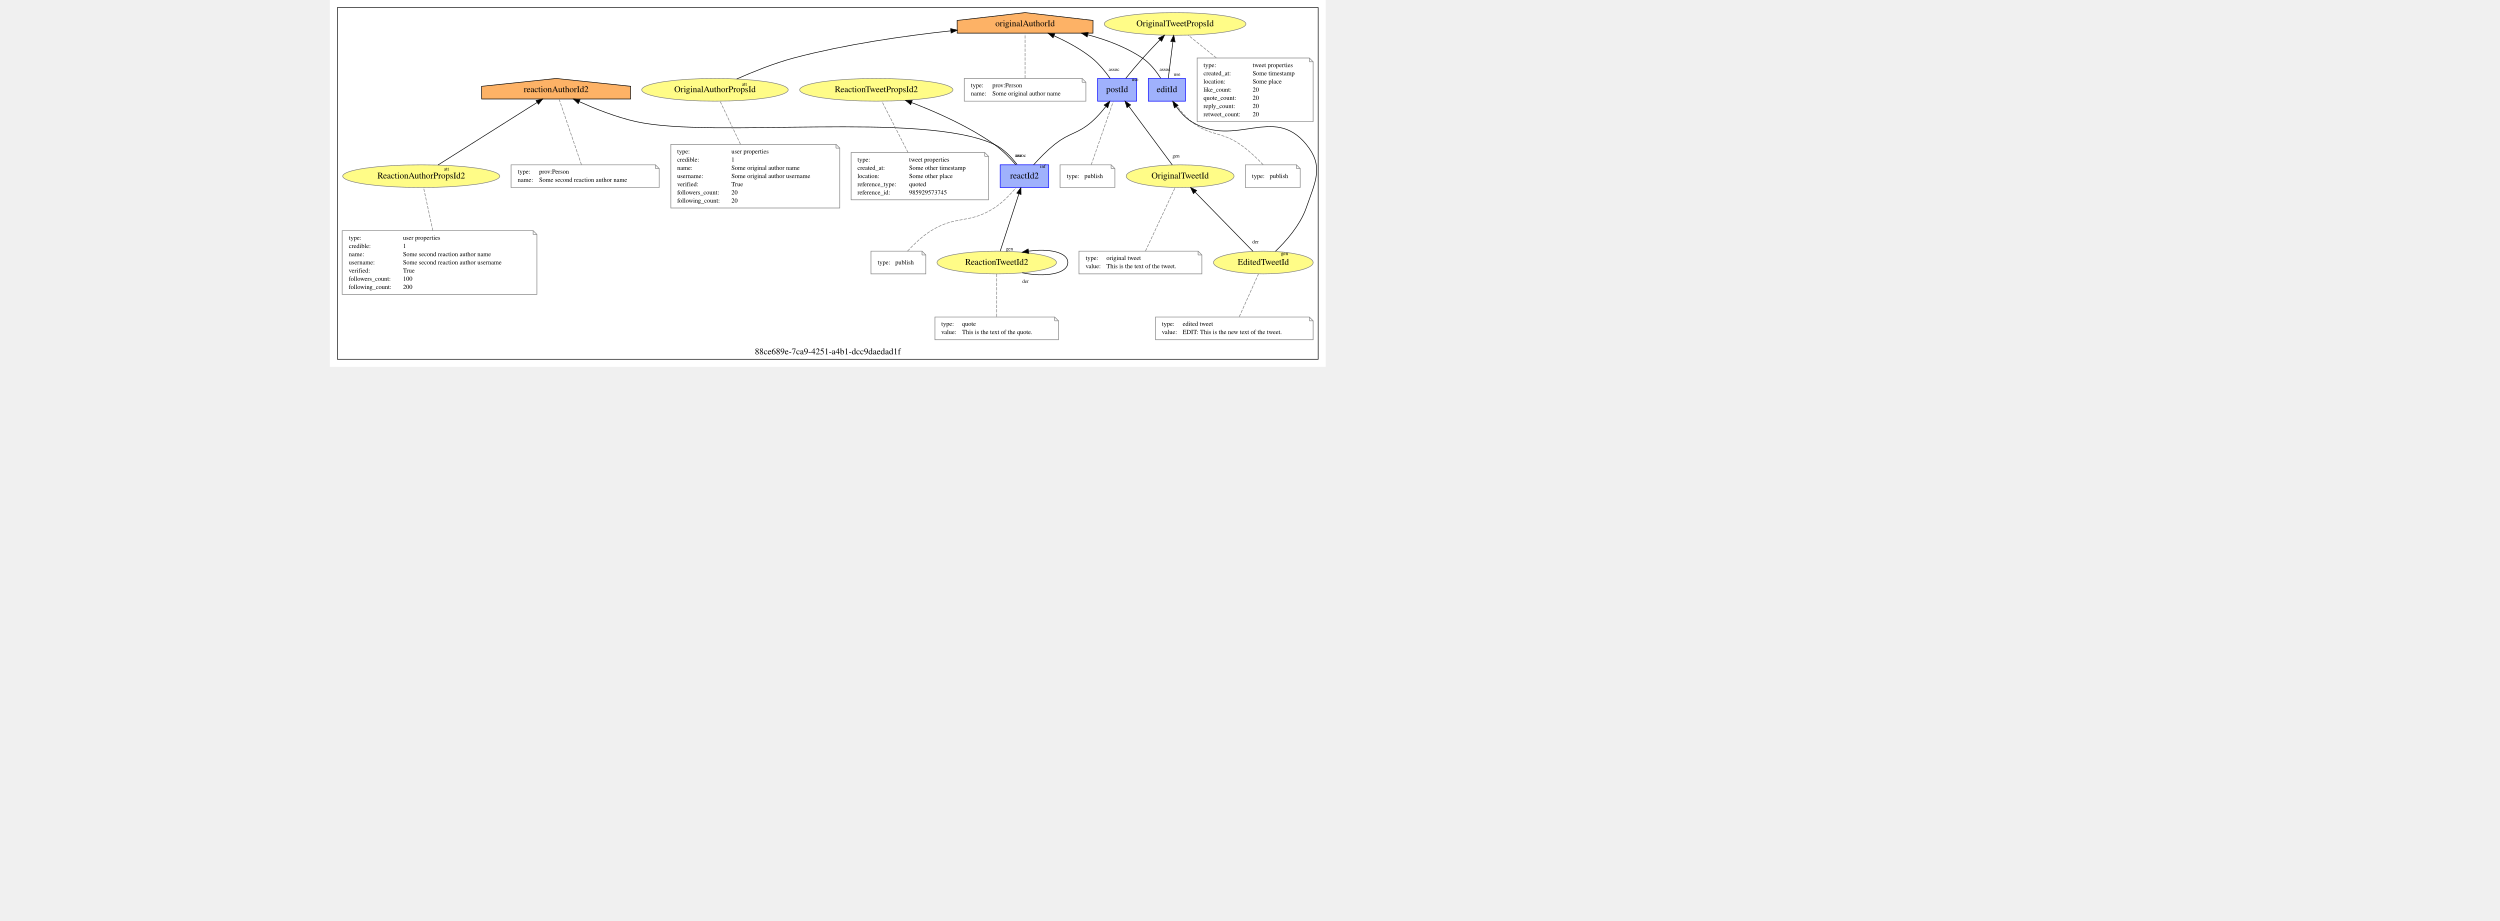
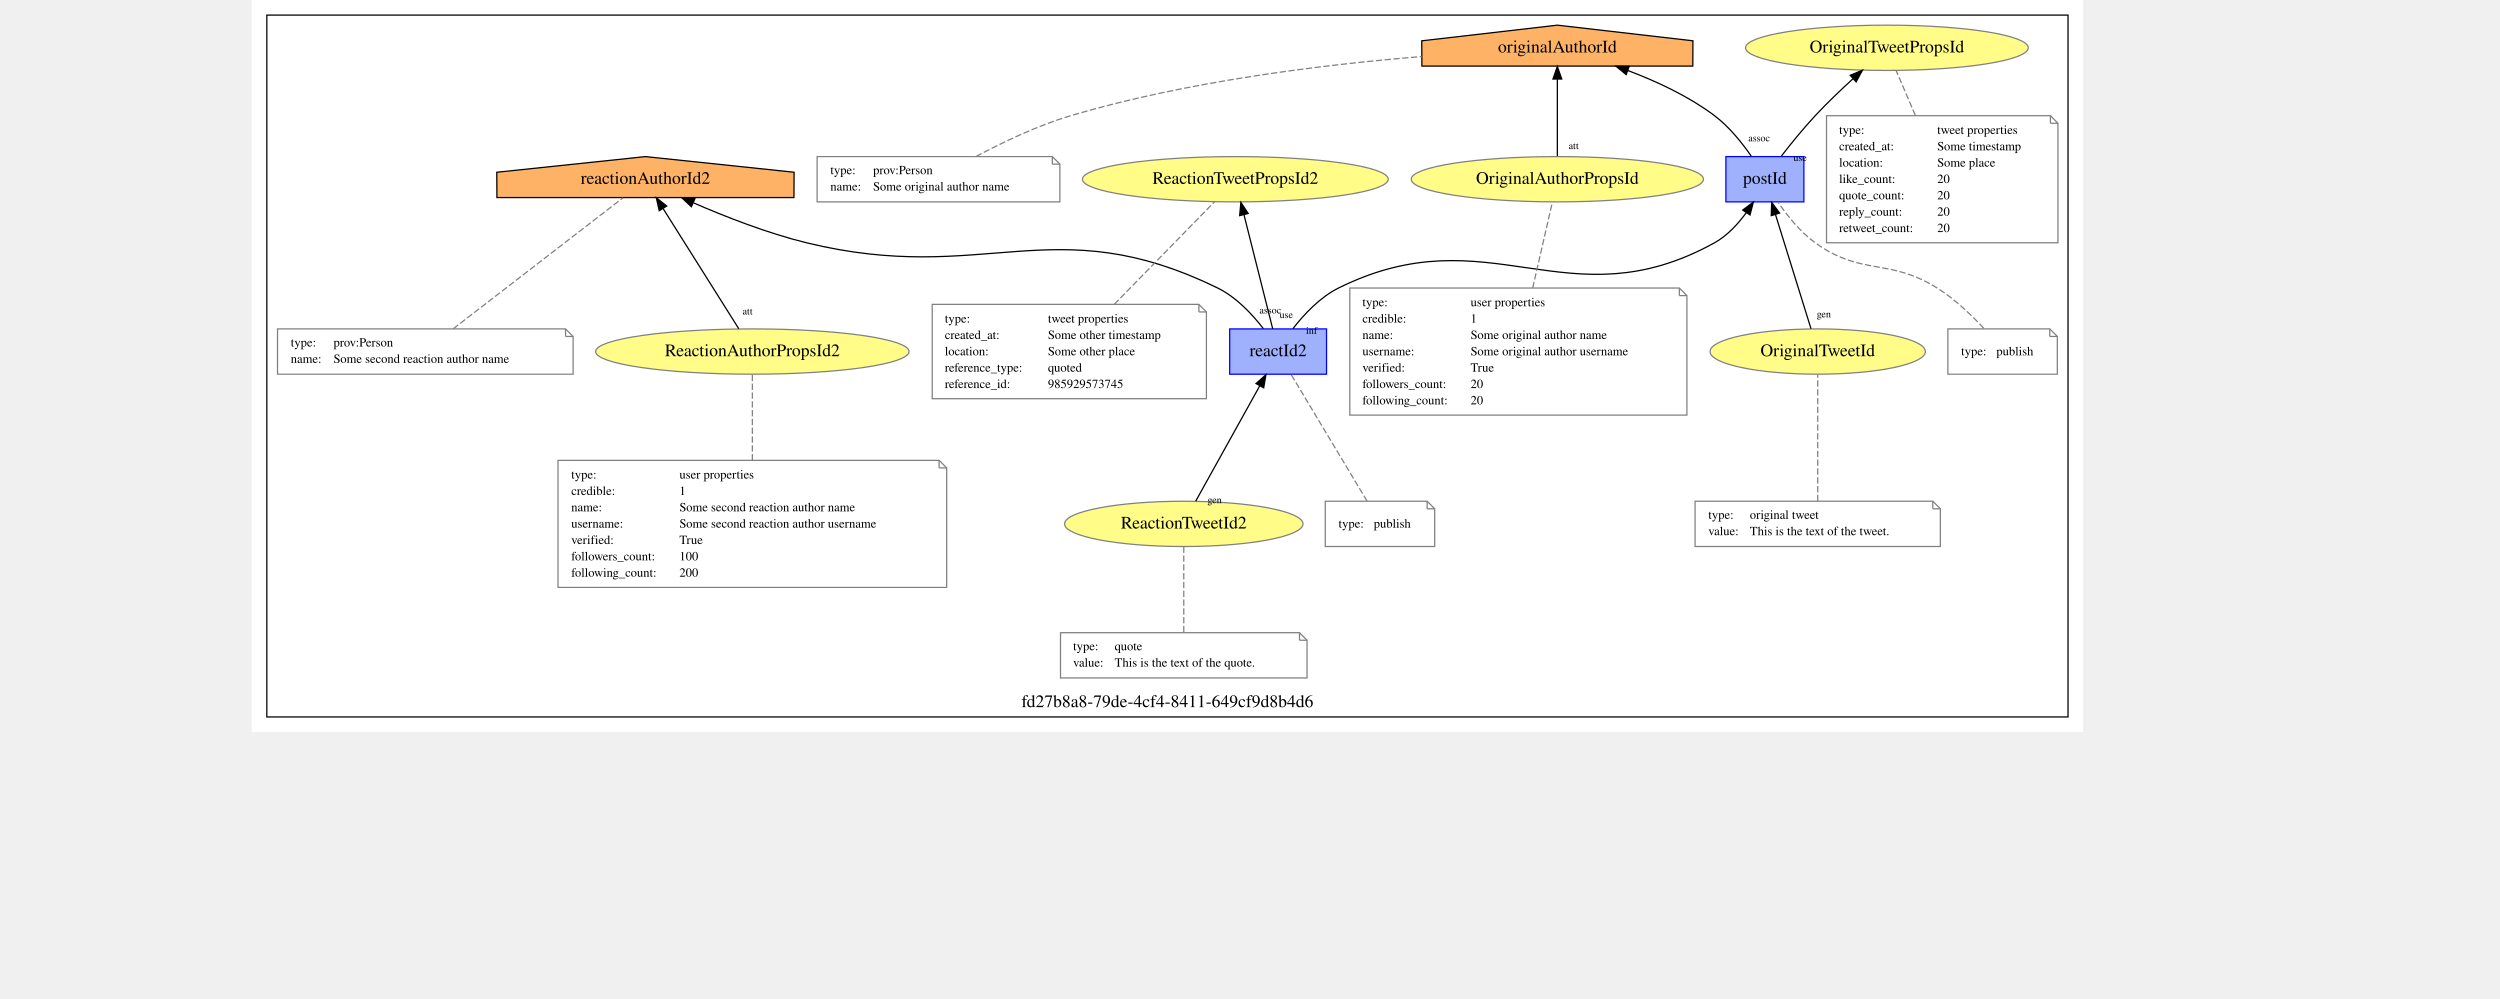
- <svg xmlns="http://www.w3.org/2000/svg" xmlns:xlink="http://www.w3.org/1999/xlink" contentScriptType="application/ecmascript" contentStyleType="text/css" height="424pt" preserveAspectRatio="xMidYMid meet" version="1.1" viewBox="0 0 4000 2000" width="1152pt" zoomAndPan="magnify">
-   <g class="graph" id="graph0" transform="scale(1.37 1.37) rotate(0) translate(4 578)">
-     <polygon fill="white" points="-4,4 -4,-578 1576,-578 1576,4 -4,4" stroke="transparent" />
+ <svg xmlns="http://www.w3.org/2000/svg" xmlns:xlink="http://www.w3.org/1999/xlink" contentScriptType="application/ecmascript" contentStyleType="text/css" height="460pt" preserveAspectRatio="xMidYMid meet" version="1.1" viewBox="0 0 2000 1000" width="1152pt" zoomAndPan="magnify">
+   <g class="graph" id="graph0" transform="scale(1.26 1.26) rotate(0) translate(4 578)">
+     <polygon fill="white" points="-4,4 -4,-578 1452,-578 1452,4 -4,4" stroke="transparent" />
    <g class="cluster" id="clust1">
      <g id="a_clust1">
-         <a xlink:actuate="onRequest" xlink:href="urn:uuid:88ce689e-7ca9-4251-a4b1-dcc9daedad1f" xlink:show="replace" xlink:title="88ce689e-7ca9-4251-a4b1-dcc9daedad1f" xlink:type="simple">
-           <polygon fill="none" points="8,-8 8,-566 1564,-566 1564,-8 8,-8" stroke="black" />
-           <text font-family="Times,serif" font-size="14.00" text-anchor="middle" x="786" y="-15.8">88ce689e-7ca9-4251-a4b1-dcc9daedad1f</text>
+         <a xlink:actuate="onRequest" xlink:href="urn:uuid:fd27b8a8-79de-4cf4-8411-649cf9d8b4d6" xlink:show="replace" xlink:title="fd27b8a8-79de-4cf4-8411-649cf9d8b4d6" xlink:type="simple">
+           <polygon fill="none" points="8,-8 8,-566 1440,-566 1440,-8 8,-8" stroke="black" />
+           <text font-family="Times,serif" font-size="14.00" text-anchor="middle" x="724" y="-15.8">fd27b8a8-79de-4cf4-8411-649cf9d8b4d6</text>
        </a>
      </g>
    </g>
    <g class="node" id="node1">
      <g id="a_node1">
        <a xlink:actuate="onRequest" xlink:href="http://twitter.com/postId" xlink:show="replace" xlink:title="postId" xlink:type="simple">
-           <polygon fill="#9fb1fc" points="1276,-453.5 1214,-453.5 1214,-417.5 1276,-417.5 1276,-453.5" stroke="#0000ff" />
-           <text font-family="Times,serif" font-size="14.00" text-anchor="middle" x="1245" y="-431.8">postId</text>
-         </a>
-       </g>
+           <polygon fill="#9fb1fc" points="1230,-453.5 1168,-453.5 1168,-417.5 1230,-417.5 1230,-453.5" stroke="#0000ff" />
+           <text font-family="Times,serif" font-size="14.00" text-anchor="middle" x="1199" y="-431.8">postId</text>
+         </a>
+       </g>
+     </g>
+     <g class="node" id="node7">
+       <g id="a_node7">
+         <a xlink:actuate="onRequest" xlink:href="http://twitter.com/OriginalTweetPropsId" xlink:show="replace" xlink:title="OriginalTweetPropsId" xlink:type="simple">
+           <ellipse cx="1296" cy="-540" fill="#fffc87" rx="112.38" ry="18" stroke="#808080" />
+           <text font-family="Times,serif" font-size="14.00" text-anchor="middle" x="1296" y="-536.3">OriginalTweetPropsId</text>
+         </a>
+       </g>
+     </g>
+     <g class="edge" id="edge13">
+       <path d="M1212.12,-453.95C1219.67,-463.67 1229.5,-475.82 1239,-486 1248.38,-496.06 1259.32,-506.5 1269.08,-515.42" fill="none" stroke="black" />
+       <polygon fill="black" points="1266.85,-518.12 1276.61,-522.22 1271.54,-512.92 1266.85,-518.12" stroke="black" />
+       <text font-family="Times,serif" font-size="8.00" text-anchor="middle" x="1226.98" y="-449.97">use</text>
+     </g>
+     <g class="node" id="node17">
+       <g id="a_node17">
+         <a xlink:actuate="onRequest" xlink:href="http://twitter.com/originalAuthorId" xlink:show="replace" xlink:title="originalAuthorId" xlink:type="simple">
+           <polygon fill="#fdb266" points="1141.8,-545.56 1034,-558 926.2,-545.56 926.3,-525.44 1141.7,-525.44 1141.8,-545.56" stroke="black" />
+           <text font-family="Times,serif" font-size="14.00" text-anchor="middle" x="1034" y="-536.3">originalAuthorId</text>
+         </a>
+       </g>
+     </g>
+     <g class="edge" id="edge12">
+       <path d="M1188.13,-453.91C1180.92,-464.33 1170.64,-477.22 1159,-486 1138.5,-501.46 1112.81,-513.36 1090.06,-521.93" fill="none" stroke="black" />
+       <polygon fill="black" points="1088.72,-518.69 1080.51,-525.4 1091.11,-525.27 1088.72,-518.69" stroke="black" />
+       <text font-family="Times,serif" font-size="8.00" text-anchor="middle" x="1194.42" y="-465.63">assoc</text>
+     </g>
+     <g class="node" id="node2">
+       <polygon fill="none" points="1425.5,-316.5 1344.5,-316.5 1344.5,-280.5 1431.5,-280.5 1431.5,-310.5 1425.5,-316.5" stroke="gray" />
+       <polyline fill="none" points="1425.5,-316.5 1425.5,-310.5 " stroke="gray" />
+       <polyline fill="none" points="1431.5,-310.5 1425.5,-310.5 " stroke="gray" />
+       <text font-family="Times,serif" font-size="10.00" text-anchor="start" x="1355" y="-295.5">type:</text>
+       <text font-family="Times,serif" font-size="10.00" text-anchor="start" x="1383" y="-295.5">publish</text>
+     </g>
+     <g class="edge" id="edge1">
+       <path d="M1373.04,-316.96C1363.35,-327.4 1349.96,-340.29 1336,-349 1296.99,-373.35 1276.34,-358.16 1239,-385 1226.98,-393.64 1216.58,-406.8 1209.4,-417.38" fill="none" stroke="gray" stroke-dasharray="5,2" />
+     </g>
+     <g class="node" id="node3">
+       <g id="a_node3">
+         <a xlink:actuate="onRequest" xlink:href="http://twitter.com/reactId2" xlink:show="replace" xlink:title="reactId2" xlink:type="simple">
+           <polygon fill="#9fb1fc" points="850.5,-316.5 773.5,-316.5 773.5,-280.5 850.5,-280.5 850.5,-316.5" stroke="#0000ff" />
+           <text font-family="Times,serif" font-size="14.00" text-anchor="middle" x="812" y="-294.8">reactId2</text>
+         </a>
+       </g>
+     </g>
+     <g class="edge" id="edge15">
+       <path d="M823.76,-316.68C832.41,-327.85 845.2,-341.66 860,-349 979.92,-408.46 1041.89,-320.19 1159,-385 1169.11,-390.6 1177.63,-399.88 1184.18,-408.91" fill="none" stroke="black" />
+       <polygon fill="black" points="1181.37,-410.99 1189.84,-417.35 1187.18,-407.09 1181.37,-410.99" stroke="black" />
+       <text font-family="Times,serif" font-size="8.00" text-anchor="middle" x="838.6" y="-312.57">inf</text>
+     </g>
+     <g class="node" id="node15">
+       <g id="a_node15">
+         <a xlink:actuate="onRequest" xlink:href="http://twitter.com/ReactionTweetPropsId2" xlink:show="replace" xlink:title="ReactionTweetPropsId2" xlink:type="simple">
+           <ellipse cx="778" cy="-435.5" fill="#fffc87" rx="121.58" ry="18" stroke="#808080" />
+           <text font-family="Times,serif" font-size="14.00" text-anchor="middle" x="778" y="-431.8">ReactionTweetPropsId2</text>
+         </a>
+       </g>
+     </g>
+     <g class="edge" id="edge19">
+       <path d="M807.69,-316.6C801.95,-339.4 791.72,-380.02 784.9,-407.11" fill="none" stroke="black" />
+       <polygon fill="black" points="781.43,-406.56 782.38,-417.11 788.21,-408.27 781.43,-406.56" stroke="black" />
+       <text font-family="Times,serif" font-size="8.00" text-anchor="middle" x="818.46" y="-325.14">use</text>
+     </g>
+     <g class="node" id="node19">
+       <g id="a_node19">
+         <a xlink:actuate="onRequest" xlink:href="http://twitter.com/reactionAuthorId2" xlink:show="replace" xlink:title="reactionAuthorId2" xlink:type="simple">
+           <polygon fill="#fdb266" points="427.19,-441.06 309,-453.5 190.81,-441.06 190.92,-420.94 427.08,-420.94 427.19,-441.06" stroke="black" />
+           <text font-family="Times,serif" font-size="14.00" text-anchor="middle" x="309" y="-431.8">reactionAuthorId2</text>
+         </a>
+       </g>
+     </g>
+     <g class="edge" id="edge16">
+       <path d="M800.26,-316.73C791.63,-327.92 778.84,-341.74 764,-349 632.68,-413.28 579.04,-350.34 437,-385 405.94,-392.58 372.27,-405.81 347.27,-416.69" fill="none" stroke="black" />
+       <polygon fill="black" points="345.52,-413.64 337.79,-420.88 348.35,-420.04 345.52,-413.64" stroke="black" />
+       <text font-family="Times,serif" font-size="8.00" text-anchor="middle" x="805.79" y="-328.77">assoc</text>
+     </g>
+     <g class="node" id="node4">
+       <polygon fill="none" points="930.5,-179.5 849.5,-179.5 849.5,-143.5 936.5,-143.5 936.5,-173.5 930.5,-179.5" stroke="gray" />
+       <polyline fill="none" points="930.5,-179.5 930.5,-173.5 " stroke="gray" />
+       <polyline fill="none" points="936.5,-173.5 930.5,-173.5 " stroke="gray" />
+       <text font-family="Times,serif" font-size="10.00" text-anchor="start" x="860" y="-158.5">type:</text>
+       <text font-family="Times,serif" font-size="10.00" text-anchor="start" x="888" y="-158.5">publish</text>
+     </g>
+     <g class="edge" id="edge2">
+       <path d="M882.74,-179.6C867.25,-205.42 838.03,-254.12 822.43,-280.11" fill="none" stroke="gray" stroke-dasharray="5,2" />
+     </g>
+     <g class="node" id="node5">
+       <g id="a_node5">
+         <a xlink:actuate="onRequest" xlink:href="http://twitter.com/OriginalTweetId" xlink:show="replace" xlink:title="OriginalTweetId" xlink:type="simple">
+           <ellipse cx="1241" cy="-298.5" fill="#fffc87" rx="85.59" ry="18" stroke="#808080" />
+           <text font-family="Times,serif" font-size="14.00" text-anchor="middle" x="1241" y="-294.8">OriginalTweetId</text>
+         </a>
+       </g>
+     </g>
+     <g class="edge" id="edge11">
+       <path d="M1235.68,-316.6C1228.56,-339.5 1215.84,-380.38 1207.41,-407.47" fill="none" stroke="black" />
+       <polygon fill="black" points="1204.04,-406.53 1204.41,-417.11 1210.72,-408.61 1204.04,-406.53" stroke="black" />
+       <text font-family="Times,serif" font-size="8.00" text-anchor="middle" x="1245.86" y="-325.72">gen</text>
+     </g>
+     <g class="node" id="node6">
+       <polygon fill="none" points="1332.5,-179.5 1143.5,-179.5 1143.5,-143.5 1338.5,-143.5 1338.5,-173.5 1332.5,-179.5" stroke="gray" />
+       <polyline fill="none" points="1332.5,-179.5 1332.5,-173.5 " stroke="gray" />
+       <polyline fill="none" points="1338.5,-173.5 1332.5,-173.5 " stroke="gray" />
+       <text font-family="Times,serif" font-size="10.00" text-anchor="start" x="1154" y="-165.5">type:</text>
+       <text font-family="Times,serif" font-size="10.00" text-anchor="start" x="1187" y="-165.5">original tweet</text>
+       <text font-family="Times,serif" font-size="10.00" text-anchor="start" x="1154" y="-152.5">value:</text>
+       <text font-family="Times,serif" font-size="10.00" text-anchor="start" x="1187" y="-152.5">This is the text of the tweet.</text>
+     </g>
+     <g class="edge" id="edge3">
+       <path d="M1241,-179.6C1241,-205.42 1241,-254.12 1241,-280.11" fill="none" stroke="gray" stroke-dasharray="5,2" />
+     </g>
+     <g class="node" id="node8">
+       <polygon fill="none" points="1426,-486 1248,-486 1248,-385 1432,-385 1432,-480 1426,-486" stroke="gray" />
+       <polyline fill="none" points="1426,-486 1426,-480 " stroke="gray" />
+       <polyline fill="none" points="1432,-480 1426,-480 " stroke="gray" />
+       <text font-family="Times,serif" font-size="10.00" text-anchor="start" x="1258" y="-471.5">type:</text>
+       <text font-family="Times,serif" font-size="10.00" text-anchor="start" x="1336" y="-471.5">tweet properties</text>
+       <text font-family="Times,serif" font-size="10.00" text-anchor="start" x="1258" y="-458.5">created_at:</text>
+       <text font-family="Times,serif" font-size="10.00" text-anchor="start" x="1336" y="-458.5">Some timestamp</text>
+       <text font-family="Times,serif" font-size="10.00" text-anchor="start" x="1258" y="-445.5">location:</text>
+       <text font-family="Times,serif" font-size="10.00" text-anchor="start" x="1336" y="-445.5">Some place</text>
+       <text font-family="Times,serif" font-size="10.00" text-anchor="start" x="1258" y="-432.5">like_count:</text>
+       <text font-family="Times,serif" font-size="10.00" text-anchor="start" x="1336" y="-432.5">20</text>
+       <text font-family="Times,serif" font-size="10.00" text-anchor="start" x="1258" y="-419.5">quote_count:</text>
+       <text font-family="Times,serif" font-size="10.00" text-anchor="start" x="1336" y="-419.5">20</text>
+       <text font-family="Times,serif" font-size="10.00" text-anchor="start" x="1258" y="-406.5">reply_count:</text>
+       <text font-family="Times,serif" font-size="10.00" text-anchor="start" x="1336" y="-406.5">20</text>
+       <text font-family="Times,serif" font-size="10.00" text-anchor="start" x="1258" y="-393.5">retweet_count:</text>
+       <text font-family="Times,serif" font-size="10.00" text-anchor="start" x="1336" y="-393.5">20</text>
+     </g>
+     <g class="edge" id="edge4">
+       <path d="M1318.64,-486.25C1313.13,-499.1 1307.55,-512.08 1303.32,-521.95" fill="none" stroke="gray" stroke-dasharray="5,2" />
    </g>
    <g class="node" id="node9">
      <g id="a_node9">
-         <a xlink:actuate="onRequest" xlink:href="http://twitter.com/OriginalTweetPropsId" xlink:show="replace" xlink:title="OriginalTweetPropsId" xlink:type="simple">
-           <ellipse cx="1337" cy="-540" fill="#fffc87" rx="112.38" ry="18" stroke="#808080" />
-           <text font-family="Times,serif" font-size="14.00" text-anchor="middle" x="1337" y="-536.3">OriginalTweetPropsId</text>
-         </a>
-       </g>
-     </g>
-     <g class="edge" id="edge15">
-       <path d="M1258.74,-453.72C1266.56,-463.36 1276.63,-475.51 1286,-486 1294.55,-495.58 1304.25,-505.81 1312.88,-514.7" fill="none" stroke="black" />
-       <polygon fill="black" points="1310.64,-517.41 1320.13,-522.12 1315.65,-512.52 1310.64,-517.41" stroke="black" />
-       <text font-family="Times,serif" font-size="8.00" text-anchor="middle" x="1273.55" y="-449.44">use</text>
-     </g>
-     <g class="node" id="node21">
-       <g id="a_node21">
-         <a xlink:actuate="onRequest" xlink:href="http://twitter.com/originalAuthorId" xlink:show="replace" xlink:title="originalAuthorId" xlink:type="simple">
-           <polygon fill="#fdb266" points="1206.8,-545.56 1099,-558 991.2,-545.56 991.3,-525.44 1206.7,-525.44 1206.8,-545.56" stroke="black" />
-           <text font-family="Times,serif" font-size="14.00" text-anchor="middle" x="1099" y="-536.3">originalAuthorId</text>
+         <a xlink:actuate="onRequest" xlink:href="http://twitter.com/OriginalAuthorPropsId" xlink:show="replace" xlink:title="OriginalAuthorPropsId" xlink:type="simple">
+           <ellipse cx="1034" cy="-435.5" fill="#fffc87" rx="116.18" ry="18" stroke="#808080" />
+           <text font-family="Times,serif" font-size="14.00" text-anchor="middle" x="1034" y="-431.8">OriginalAuthorPropsId</text>
        </a>
      </g>
    </g>
    <g class="edge" id="edge14">
-       <path d="M1233.94,-453.66C1226.64,-463.98 1216.36,-476.86 1205,-486 1187.09,-500.41 1164.62,-512.33 1144.99,-521.2" fill="none" stroke="black" />
-       <polygon fill="black" points="1143.37,-518.09 1135.61,-525.3 1146.18,-524.5 1143.37,-518.09" stroke="black" />
-       <text font-family="Times,serif" font-size="8.00" text-anchor="middle" x="1240.11" y="-465.43">assoc</text>
-     </g>
-     <g class="node" id="node2">
-       <polygon fill="none" points="1235.5,-316.5 1154.5,-316.5 1154.5,-280.5 1241.5,-280.5 1241.5,-310.5 1235.5,-316.5" stroke="gray" />
-       <polyline fill="none" points="1235.5,-316.5 1235.5,-310.5 " stroke="gray" />
-       <polyline fill="none" points="1241.5,-310.5 1235.5,-310.5 " stroke="gray" />
-       <text font-family="Times,serif" font-size="10.00" text-anchor="start" x="1165" y="-295.5">type:</text>
-       <text font-family="Times,serif" font-size="10.00" text-anchor="start" x="1193" y="-295.5">publish</text>
-     </g>
-     <g class="edge" id="edge1">
-       <path d="M1203.95,-316.6C1212.94,-342.42 1229.9,-391.12 1238.95,-417.11" fill="none" stroke="gray" stroke-dasharray="5,2" />
-     </g>
-     <g class="node" id="node3">
-       <g id="a_node3">
-         <a xlink:actuate="onRequest" xlink:href="http://twitter.com/editId" xlink:show="replace" xlink:title="editId" xlink:type="simple">
-           <polygon fill="#9fb1fc" points="1353.5,-453.5 1294.5,-453.5 1294.5,-417.5 1353.5,-417.5 1353.5,-453.5" stroke="#0000ff" />
-           <text font-family="Times,serif" font-size="14.00" text-anchor="middle" x="1324" y="-431.8">editId</text>
-         </a>
-       </g>
-     </g>
-     <g class="edge" id="edge19">
-       <path d="M1326.21,-453.89C1328.22,-469.74 1331.22,-493.41 1333.55,-511.77" fill="none" stroke="black" />
-       <polygon fill="black" points="1330.1,-512.39 1334.83,-521.87 1337.04,-511.51 1330.1,-512.39" stroke="black" />
-       <text font-family="Times,serif" font-size="8.00" text-anchor="middle" x="1340.04" y="-457.79">use</text>
-     </g>
-     <g class="edge" id="edge18">
-       <path d="M1314.17,-453.95C1307.29,-464.66 1297.18,-477.84 1285,-486 1259.32,-503.22 1228.04,-514.91 1198.52,-522.82" fill="none" stroke="black" />
-       <polygon fill="black" points="1197.41,-519.49 1188.59,-525.36 1199.14,-526.27 1197.41,-519.49" stroke="black" />
-       <text font-family="Times,serif" font-size="8.00" text-anchor="middle" x="1320.89" y="-465.46">assoc</text>
-     </g>
-     <g class="node" id="node4">
-       <polygon fill="none" points="1529.5,-316.5 1448.5,-316.5 1448.5,-280.5 1535.5,-280.5 1535.5,-310.5 1529.5,-316.5" stroke="gray" />
-       <polyline fill="none" points="1529.5,-316.5 1529.5,-310.5 " stroke="gray" />
-       <polyline fill="none" points="1535.5,-310.5 1529.5,-310.5 " stroke="gray" />
-       <text font-family="Times,serif" font-size="10.00" text-anchor="start" x="1459" y="-295.5">type:</text>
-       <text font-family="Times,serif" font-size="10.00" text-anchor="start" x="1487" y="-295.5">publish</text>
-     </g>
-     <g class="edge" id="edge2">
-       <path d="M1476.78,-316.56C1466.99,-326.85 1453.59,-339.72 1440,-349 1408.8,-370.3 1392.6,-361.53 1363,-385 1351.68,-393.97 1341.67,-406.85 1334.62,-417.23" fill="none" stroke="gray" stroke-dasharray="5,2" />
-     </g>
-     <g class="node" id="node5">
-       <g id="a_node5">
-         <a xlink:actuate="onRequest" xlink:href="http://twitter.com/reactId2" xlink:show="replace" xlink:title="reactId2" xlink:type="simple">
-           <polygon fill="#9fb1fc" points="1136.5,-316.5 1059.5,-316.5 1059.5,-280.5 1136.5,-280.5 1136.5,-316.5" stroke="#0000ff" />
-           <text font-family="Times,serif" font-size="14.00" text-anchor="middle" x="1098" y="-294.8">reactId2</text>
-         </a>
-       </g>
-     </g>
-     <g class="edge" id="edge21">
-       <path d="M1112.6,-316.61C1121.66,-326.67 1133.84,-339.28 1146,-349 1169.99,-368.18 1181.9,-364.76 1205,-385 1213.02,-392.03 1220.67,-400.79 1227.1,-408.98" fill="none" stroke="black" />
-       <polygon fill="black" points="1224.5,-411.34 1233.32,-417.21 1230.09,-407.12 1224.5,-411.34" stroke="black" />
-       <text font-family="Times,serif" font-size="8.00" text-anchor="middle" x="1127.26" y="-311.53">inf</text>
-     </g>
-     <g class="node" id="node19">
-       <g id="a_node19">
-         <a xlink:actuate="onRequest" xlink:href="http://twitter.com/ReactionTweetPropsId2" xlink:show="replace" xlink:title="ReactionTweetPropsId2" xlink:type="simple">
-           <ellipse cx="863" cy="-435.5" fill="#fffc87" rx="121.58" ry="18" stroke="#808080" />
-           <text font-family="Times,serif" font-size="14.00" text-anchor="middle" x="863" y="-431.8">ReactionTweetPropsId2</text>
-         </a>
-       </g>
-     </g>
-     <g class="edge" id="edge25">
-       <path d="M1084.21,-316.68C1075.27,-327.01 1062.91,-339.89 1050,-349 1009.41,-377.66 957.67,-400.43 918.91,-415.25" fill="none" stroke="black" />
-       <polygon fill="black" points="917.48,-412.05 909.35,-418.84 919.94,-418.6 917.48,-412.05" stroke="black" />
-       <text font-family="Times,serif" font-size="8.00" text-anchor="middle" x="1089.03" y="-328.98">use</text>
-     </g>
-     <g class="node" id="node23">
-       <g id="a_node23">
-         <a xlink:actuate="onRequest" xlink:href="http://twitter.com/reactionAuthorId2" xlink:show="replace" xlink:title="reactionAuthorId2" xlink:type="simple">
-           <polygon fill="#fdb266" points="473.19,-441.06 355,-453.5 236.81,-441.06 236.92,-420.94 473.08,-420.94 473.19,-441.06" stroke="black" />
-           <text font-family="Times,serif" font-size="14.00" text-anchor="middle" x="355" y="-431.8">reactionAuthorId2</text>
-         </a>
-       </g>
-     </g>
-     <g class="edge" id="edge22">
-       <path d="M1086.37,-316.95C1077.78,-328.24 1065,-342.08 1050,-349 935.15,-401.96 605.5,-357.71 482,-385 450.59,-391.94 416.72,-405.47 391.87,-416.63" fill="none" stroke="black" />
-       <polygon fill="black" points="390.11,-413.59 382.47,-420.93 393.02,-419.95 390.11,-413.59" stroke="black" />
-       <text font-family="Times,serif" font-size="8.00" text-anchor="middle" x="1091.98" y="-328.96">assoc</text>
-     </g>
-     <g class="node" id="node6">
-       <polygon fill="none" points="935.5,-179.5 854.5,-179.5 854.5,-143.5 941.5,-143.5 941.5,-173.5 935.5,-179.5" stroke="gray" />
-       <polyline fill="none" points="935.5,-179.5 935.5,-173.5 " stroke="gray" />
-       <polyline fill="none" points="941.5,-173.5 935.5,-173.5 " stroke="gray" />
-       <text font-family="Times,serif" font-size="10.00" text-anchor="start" x="865" y="-158.5">type:</text>
-       <text font-family="Times,serif" font-size="10.00" text-anchor="start" x="893" y="-158.5">publish</text>
-     </g>
-     <g class="edge" id="edge3">
-       <path d="M912.49,-179.53C922.21,-190.07 935.79,-203.23 950,-212 990.19,-236.82 1010.31,-222.38 1050,-248 1063.48,-256.7 1076,-269.85 1084.87,-280.42" fill="none" stroke="gray" stroke-dasharray="5,2" />
-     </g>
-     <g class="node" id="node7">
-       <g id="a_node7">
-         <a xlink:actuate="onRequest" xlink:href="http://twitter.com/OriginalTweetId" xlink:show="replace" xlink:title="OriginalTweetId" xlink:type="simple">
-           <ellipse cx="1345" cy="-298.5" fill="#fffc87" rx="85.59" ry="18" stroke="#808080" />
-           <text font-family="Times,serif" font-size="14.00" text-anchor="middle" x="1345" y="-294.8">OriginalTweetId</text>
-         </a>
-       </g>
-     </g>
-     <g class="edge" id="edge13">
-       <path d="M1332.54,-316.32C1315.25,-339.67 1283.84,-382.07 1263.72,-409.22" fill="none" stroke="black" />
-       <polygon fill="black" points="1260.76,-407.34 1257.62,-417.46 1266.38,-411.51 1260.76,-407.34" stroke="black" />
-       <text font-family="Times,serif" font-size="8.00" text-anchor="middle" x="1338.51" y="-328.18">gen</text>
-     </g>
-     <g class="node" id="node8">
-       <polygon fill="none" points="1373.5,-179.5 1184.5,-179.5 1184.5,-143.5 1379.5,-143.5 1379.5,-173.5 1373.5,-179.5" stroke="gray" />
-       <polyline fill="none" points="1373.5,-179.5 1373.5,-173.5 " stroke="gray" />
-       <polyline fill="none" points="1379.5,-173.5 1373.5,-173.5 " stroke="gray" />
-       <text font-family="Times,serif" font-size="10.00" text-anchor="start" x="1195" y="-165.5">type:</text>
-       <text font-family="Times,serif" font-size="10.00" text-anchor="start" x="1228" y="-165.5">original tweet</text>
-       <text font-family="Times,serif" font-size="10.00" text-anchor="start" x="1195" y="-152.5">value:</text>
-       <text font-family="Times,serif" font-size="10.00" text-anchor="start" x="1228" y="-152.5">This is the text of the tweet.</text>
-     </g>
-     <g class="edge" id="edge4">
-       <path d="M1289.98,-179.6C1302.1,-205.57 1325.01,-254.66 1337.09,-280.54" fill="none" stroke="gray" stroke-dasharray="5,2" />
+       <path d="M1034,-453.89C1034,-470.69 1034,-496.29 1034,-515.03" fill="none" stroke="black" />
+       <polygon fill="black" points="1030.5,-515.15 1034,-525.15 1037.5,-515.15 1030.5,-515.15" stroke="black" />
+       <text font-family="Times,serif" font-size="8.00" text-anchor="middle" x="1046.99" y="-459.49">att</text>
    </g>
    <g class="node" id="node10">
-       <polygon fill="none" points="1550,-486 1372,-486 1372,-385 1556,-385 1556,-480 1550,-486" stroke="gray" />
-       <polyline fill="none" points="1550,-486 1550,-480 " stroke="gray" />
-       <polyline fill="none" points="1556,-480 1550,-480 " stroke="gray" />
-       <text font-family="Times,serif" font-size="10.00" text-anchor="start" x="1382" y="-471.5">type:</text>
-       <text font-family="Times,serif" font-size="10.00" text-anchor="start" x="1460" y="-471.5">tweet properties</text>
-       <text font-family="Times,serif" font-size="10.00" text-anchor="start" x="1382" y="-458.5">created_at:</text>
-       <text font-family="Times,serif" font-size="10.00" text-anchor="start" x="1460" y="-458.5">Some timestamp</text>
-       <text font-family="Times,serif" font-size="10.00" text-anchor="start" x="1382" y="-445.5">location:</text>
-       <text font-family="Times,serif" font-size="10.00" text-anchor="start" x="1460" y="-445.5">Some place</text>
-       <text font-family="Times,serif" font-size="10.00" text-anchor="start" x="1382" y="-432.5">like_count:</text>
-       <text font-family="Times,serif" font-size="10.00" text-anchor="start" x="1460" y="-432.5">20</text>
-       <text font-family="Times,serif" font-size="10.00" text-anchor="start" x="1382" y="-419.5">quote_count:</text>
-       <text font-family="Times,serif" font-size="10.00" text-anchor="start" x="1460" y="-419.5">20</text>
-       <text font-family="Times,serif" font-size="10.00" text-anchor="start" x="1382" y="-406.5">reply_count:</text>
-       <text font-family="Times,serif" font-size="10.00" text-anchor="start" x="1460" y="-406.5">20</text>
-       <text font-family="Times,serif" font-size="10.00" text-anchor="start" x="1382" y="-393.5">retweet_count:</text>
-       <text font-family="Times,serif" font-size="10.00" text-anchor="start" x="1460" y="-393.5">20</text>
+       <polygon fill="none" points="1131,-349 869,-349 869,-248 1137,-248 1137,-343 1131,-349" stroke="gray" />
+       <polyline fill="none" points="1131,-349 1131,-343 " stroke="gray" />
+       <polyline fill="none" points="1137,-343 1131,-343 " stroke="gray" />
+       <text font-family="Times,serif" font-size="10.00" text-anchor="start" x="879" y="-334.5">type:</text>
+       <text font-family="Times,serif" font-size="10.00" text-anchor="start" x="965" y="-334.5">user properties</text>
+       <text font-family="Times,serif" font-size="10.00" text-anchor="start" x="879" y="-321.5">credible:</text>
+       <text font-family="Times,serif" font-size="10.00" text-anchor="start" x="965" y="-321.5">1</text>
+       <text font-family="Times,serif" font-size="10.00" text-anchor="start" x="879" y="-308.5">name:</text>
+       <text font-family="Times,serif" font-size="10.00" text-anchor="start" x="965" y="-308.5">Some original author name</text>
+       <text font-family="Times,serif" font-size="10.00" text-anchor="start" x="879" y="-295.5">username:</text>
+       <text font-family="Times,serif" font-size="10.00" text-anchor="start" x="965" y="-295.5">Some original author username</text>
+       <text font-family="Times,serif" font-size="10.00" text-anchor="start" x="879" y="-282.5">verified:</text>
+       <text font-family="Times,serif" font-size="10.00" text-anchor="start" x="965" y="-282.5">True</text>
+       <text font-family="Times,serif" font-size="10.00" text-anchor="start" x="879" y="-269.5">followers_count:</text>
+       <text font-family="Times,serif" font-size="10.00" text-anchor="start" x="965" y="-269.5">20</text>
+       <text font-family="Times,serif" font-size="10.00" text-anchor="start" x="879" y="-256.5">following_count:</text>
+       <text font-family="Times,serif" font-size="10.00" text-anchor="start" x="965" y="-256.5">20</text>
    </g>
    <g class="edge" id="edge5">
-       <path d="M1402.36,-486.25C1386.31,-499.2 1370.1,-512.29 1357.83,-522.18" fill="none" stroke="gray" stroke-dasharray="5,2" />
+       <path d="M1014.37,-349C1019.86,-372.93 1026.1,-400.12 1030.05,-417.28" fill="none" stroke="gray" stroke-dasharray="5,2" />
    </g>
    <g class="node" id="node11">
      <g id="a_node11">
-         <a xlink:actuate="onRequest" xlink:href="http://twitter.com/EditedTweetId" xlink:show="replace" xlink:title="EditedTweetId" xlink:type="simple">
-           <ellipse cx="1477" cy="-161.5" fill="#fffc87" rx="79.09" ry="18" stroke="#808080" />
-           <text font-family="Times,serif" font-size="14.00" text-anchor="middle" x="1477" y="-157.8">EditedTweetId</text>
+         <a xlink:actuate="onRequest" xlink:href="http://twitter.com/ReactionAuthorPropsId2" xlink:show="replace" xlink:title="ReactionAuthorPropsId2" xlink:type="simple">
+           <ellipse cx="394" cy="-298.5" fill="#fffc87" rx="124.58" ry="18" stroke="#808080" />
+           <text font-family="Times,serif" font-size="14.00" text-anchor="middle" x="394" y="-294.8">ReactionAuthorPropsId2</text>
        </a>
      </g>
    </g>
    <g class="edge" id="edge17">
-       <path d="M1496.2,-179.27C1512.72,-195.09 1535.37,-220.43 1545,-248 1559.8,-290.38 1573.5,-314.32 1545,-349 1492.66,-412.71 1433.32,-341.94 1363,-385 1353.48,-390.83 1345.36,-399.87 1339.03,-408.64" fill="none" stroke="black" />
-       <polygon fill="black" points="1335.96,-406.93 1333.31,-417.19 1341.78,-410.82 1335.96,-406.93" stroke="black" />
-       <text font-family="Times,serif" font-size="8.00" text-anchor="middle" x="1510.65" y="-173.35">gen</text>
-     </g>
-     <g class="edge" id="edge16">
-       <path d="M1460.55,-179.32C1437.43,-202.97 1395.19,-246.17 1368.69,-273.27" fill="none" stroke="black" />
-       <polygon fill="black" points="1366.15,-270.87 1361.66,-280.46 1371.15,-275.76 1366.15,-270.87" stroke="black" />
-       <text font-family="Times,serif" font-size="8.00" text-anchor="middle" x="1464.59" y="-191.87">der</text>
+       <path d="M383.23,-316.6C367.97,-340.84 340.01,-385.24 323.11,-412.09" fill="none" stroke="black" />
+       <polygon fill="black" points="319.99,-410.47 317.63,-420.8 325.92,-414.2 319.99,-410.47" stroke="black" />
+       <text font-family="Times,serif" font-size="8.00" text-anchor="middle" x="390.23" y="-327.97">att</text>
    </g>
    <g class="node" id="node12">
-       <polygon fill="none" points="1550,-75 1306,-75 1306,-39 1556,-39 1556,-69 1550,-75" stroke="gray" />
-       <polyline fill="none" points="1550,-75 1550,-69 " stroke="gray" />
-       <polyline fill="none" points="1556,-69 1550,-69 " stroke="gray" />
-       <text font-family="Times,serif" font-size="10.00" text-anchor="start" x="1316" y="-61">type:</text>
-       <text font-family="Times,serif" font-size="10.00" text-anchor="start" x="1349" y="-61">edited tweet</text>
-       <text font-family="Times,serif" font-size="10.00" text-anchor="start" x="1316" y="-48">value:</text>
-       <text font-family="Times,serif" font-size="10.00" text-anchor="start" x="1349" y="-48">EDIT: This is the new text of the tweet.</text>
+       <polygon fill="none" points="542.5,-212 239.5,-212 239.5,-111 548.5,-111 548.5,-206 542.5,-212" stroke="gray" />
+       <polyline fill="none" points="542.5,-212 542.5,-206 " stroke="gray" />
+       <polyline fill="none" points="548.5,-206 542.5,-206 " stroke="gray" />
+       <text font-family="Times,serif" font-size="10.00" text-anchor="start" x="250" y="-197.5">type:</text>
+       <text font-family="Times,serif" font-size="10.00" text-anchor="start" x="336" y="-197.5">user properties</text>
+       <text font-family="Times,serif" font-size="10.00" text-anchor="start" x="250" y="-184.5">credible:</text>
+       <text font-family="Times,serif" font-size="10.00" text-anchor="start" x="336" y="-184.5">1</text>
+       <text font-family="Times,serif" font-size="10.00" text-anchor="start" x="250" y="-171.5">name:</text>
+       <text font-family="Times,serif" font-size="10.00" text-anchor="start" x="336" y="-171.5">Some second reaction author name</text>
+       <text font-family="Times,serif" font-size="10.00" text-anchor="start" x="250" y="-158.5">username:</text>
+       <text font-family="Times,serif" font-size="10.00" text-anchor="start" x="336" y="-158.5">Some second reaction author username</text>
+       <text font-family="Times,serif" font-size="10.00" text-anchor="start" x="250" y="-145.5">verified:</text>
+       <text font-family="Times,serif" font-size="10.00" text-anchor="start" x="336" y="-145.5">True</text>
+       <text font-family="Times,serif" font-size="10.00" text-anchor="start" x="250" y="-132.5">followers_count:</text>
+       <text font-family="Times,serif" font-size="10.00" text-anchor="start" x="336" y="-132.5">100</text>
+       <text font-family="Times,serif" font-size="10.00" text-anchor="start" x="250" y="-119.5">following_count:</text>
+       <text font-family="Times,serif" font-size="10.00" text-anchor="start" x="336" y="-119.5">200</text>
    </g>
    <g class="edge" id="edge6">
-       <path d="M1438.8,-75.39C1447.31,-94.35 1460.85,-124.51 1469.31,-143.37" fill="none" stroke="gray" stroke-dasharray="5,2" />
+       <path d="M394,-212C394,-235.93 394,-263.12 394,-280.28" fill="none" stroke="gray" stroke-dasharray="5,2" />
    </g>
    <g class="node" id="node13">
      <g id="a_node13">
-         <a xlink:actuate="onRequest" xlink:href="http://twitter.com/OriginalAuthorPropsId" xlink:show="replace" xlink:title="OriginalAuthorPropsId" xlink:type="simple">
-           <ellipse cx="607" cy="-435.5" fill="#fffc87" rx="116.18" ry="18" stroke="#808080" />
-           <text font-family="Times,serif" font-size="14.00" text-anchor="middle" x="607" y="-431.8">OriginalAuthorPropsId</text>
-         </a>
-       </g>
-     </g>
-     <g class="edge" id="edge20">
-       <path d="M641.55,-452.72C666.25,-463.68 700.54,-477.62 732,-486 813.84,-507.79 908.49,-521.18 981.17,-529.05" fill="none" stroke="black" />
-       <polygon fill="black" points="980.96,-532.55 991.28,-530.13 981.7,-525.59 980.96,-532.55" stroke="black" />
-       <text font-family="Times,serif" font-size="8.00" text-anchor="middle" x="653.64" y="-441.93">att</text>
+         <a xlink:actuate="onRequest" xlink:href="http://twitter.com/ReactionTweetId2" xlink:show="replace" xlink:title="ReactionTweetId2" xlink:type="simple">
+           <ellipse cx="737" cy="-161.5" fill="#fffc87" rx="94.78" ry="18" stroke="#808080" />
+           <text font-family="Times,serif" font-size="14.00" text-anchor="middle" x="737" y="-157.8">ReactionTweetId2</text>
+         </a>
+       </g>
+     </g>
+     <g class="edge" id="edge18">
+       <path d="M746.5,-179.6C759.33,-202.7 782.33,-244.1 797.38,-271.19" fill="none" stroke="black" />
+       <polygon fill="black" points="794.43,-273.07 802.34,-280.11 800.54,-269.67 794.43,-273.07" stroke="black" />
+       <text font-family="Times,serif" font-size="8.00" text-anchor="middle" x="761.5" y="-177.95">gen</text>
    </g>
    <g class="node" id="node14">
-       <polygon fill="none" points="799,-349 537,-349 537,-248 805,-248 805,-343 799,-349" stroke="gray" />
-       <polyline fill="none" points="799,-349 799,-343 " stroke="gray" />
-       <polyline fill="none" points="805,-343 799,-343 " stroke="gray" />
-       <text font-family="Times,serif" font-size="10.00" text-anchor="start" x="547" y="-334.5">type:</text>
-       <text font-family="Times,serif" font-size="10.00" text-anchor="start" x="633" y="-334.5">user properties</text>
-       <text font-family="Times,serif" font-size="10.00" text-anchor="start" x="547" y="-321.5">credible:</text>
-       <text font-family="Times,serif" font-size="10.00" text-anchor="start" x="633" y="-321.5">1</text>
-       <text font-family="Times,serif" font-size="10.00" text-anchor="start" x="547" y="-308.5">name:</text>
-       <text font-family="Times,serif" font-size="10.00" text-anchor="start" x="633" y="-308.5">Some original author name</text>
-       <text font-family="Times,serif" font-size="10.00" text-anchor="start" x="547" y="-295.5">username:</text>
-       <text font-family="Times,serif" font-size="10.00" text-anchor="start" x="633" y="-295.5">Some original author username</text>
-       <text font-family="Times,serif" font-size="10.00" text-anchor="start" x="547" y="-282.5">verified:</text>
-       <text font-family="Times,serif" font-size="10.00" text-anchor="start" x="633" y="-282.5">True</text>
-       <text font-family="Times,serif" font-size="10.00" text-anchor="start" x="547" y="-269.5">followers_count:</text>
-       <text font-family="Times,serif" font-size="10.00" text-anchor="start" x="633" y="-269.5">20</text>
-       <text font-family="Times,serif" font-size="10.00" text-anchor="start" x="547" y="-256.5">following_count:</text>
-       <text font-family="Times,serif" font-size="10.00" text-anchor="start" x="633" y="-256.5">20</text>
+       <polygon fill="none" points="829,-75 639,-75 639,-39 835,-39 835,-69 829,-75" stroke="gray" />
+       <polyline fill="none" points="829,-75 829,-69 " stroke="gray" />
+       <polyline fill="none" points="835,-69 829,-69 " stroke="gray" />
+       <text font-family="Times,serif" font-size="10.00" text-anchor="start" x="649" y="-61">type:</text>
+       <text font-family="Times,serif" font-size="10.00" text-anchor="start" x="682" y="-61">quote</text>
+       <text font-family="Times,serif" font-size="10.00" text-anchor="start" x="649" y="-48">value:</text>
+       <text font-family="Times,serif" font-size="10.00" text-anchor="start" x="682" y="-48">This is the text of the quote.</text>
    </g>
    <g class="edge" id="edge7">
-       <path d="M647.53,-349C636.19,-372.93 623.3,-400.12 615.16,-417.28" fill="none" stroke="gray" stroke-dasharray="5,2" />
-     </g>
-     <g class="node" id="node15">
-       <g id="a_node15">
-         <a xlink:actuate="onRequest" xlink:href="http://twitter.com/ReactionAuthorPropsId2" xlink:show="replace" xlink:title="ReactionAuthorPropsId2" xlink:type="simple">
-           <ellipse cx="141" cy="-298.5" fill="#fffc87" rx="124.58" ry="18" stroke="#808080" />
-           <text font-family="Times,serif" font-size="14.00" text-anchor="middle" x="141" y="-294.8">ReactionAuthorPropsId2</text>
-         </a>
-       </g>
-     </g>
-     <g class="edge" id="edge23">
-       <path d="M167.67,-316.32C207.65,-341.55 282.89,-389.01 324.82,-415.46" fill="none" stroke="black" />
-       <polygon fill="black" points="323.16,-418.55 333.49,-420.93 326.9,-412.63 323.16,-418.55" stroke="black" />
-       <text font-family="Times,serif" font-size="8.00" text-anchor="middle" x="180.94" y="-307.44">att</text>
+       <path d="M737,-75.39C737,-94.35 737,-124.51 737,-143.37" fill="none" stroke="gray" stroke-dasharray="5,2" />
    </g>
    <g class="node" id="node16">
-       <polygon fill="none" points="318.5,-212 15.5,-212 15.5,-111 324.5,-111 324.5,-206 318.5,-212" stroke="gray" />
-       <polyline fill="none" points="318.5,-212 318.5,-206 " stroke="gray" />
-       <polyline fill="none" points="324.5,-206 318.5,-206 " stroke="gray" />
-       <text font-family="Times,serif" font-size="10.00" text-anchor="start" x="26" y="-197.5">type:</text>
-       <text font-family="Times,serif" font-size="10.00" text-anchor="start" x="112" y="-197.5">user properties</text>
-       <text font-family="Times,serif" font-size="10.00" text-anchor="start" x="26" y="-184.5">credible:</text>
-       <text font-family="Times,serif" font-size="10.00" text-anchor="start" x="112" y="-184.5">1</text>
-       <text font-family="Times,serif" font-size="10.00" text-anchor="start" x="26" y="-171.5">name:</text>
-       <text font-family="Times,serif" font-size="10.00" text-anchor="start" x="112" y="-171.5">Some second reaction author name</text>
-       <text font-family="Times,serif" font-size="10.00" text-anchor="start" x="26" y="-158.5">username:</text>
-       <text font-family="Times,serif" font-size="10.00" text-anchor="start" x="112" y="-158.5">Some second reaction author username</text>
-       <text font-family="Times,serif" font-size="10.00" text-anchor="start" x="26" y="-145.5">verified:</text>
-       <text font-family="Times,serif" font-size="10.00" text-anchor="start" x="112" y="-145.5">True</text>
-       <text font-family="Times,serif" font-size="10.00" text-anchor="start" x="26" y="-132.5">followers_count:</text>
-       <text font-family="Times,serif" font-size="10.00" text-anchor="start" x="112" y="-132.5">100</text>
-       <text font-family="Times,serif" font-size="10.00" text-anchor="start" x="26" y="-119.5">following_count:</text>
-       <text font-family="Times,serif" font-size="10.00" text-anchor="start" x="112" y="-119.5">200</text>
+       <polygon fill="none" points="749,-336 537,-336 537,-261 755,-261 755,-330 749,-336" stroke="gray" />
+       <polyline fill="none" points="749,-336 749,-330 " stroke="gray" />
+       <polyline fill="none" points="755,-330 749,-330 " stroke="gray" />
+       <text font-family="Times,serif" font-size="10.00" text-anchor="start" x="547" y="-321.5">type:</text>
+       <text font-family="Times,serif" font-size="10.00" text-anchor="start" x="629" y="-321.5">tweet properties</text>
+       <text font-family="Times,serif" font-size="10.00" text-anchor="start" x="547" y="-308.5">created_at:</text>
+       <text font-family="Times,serif" font-size="10.00" text-anchor="start" x="629" y="-308.5">Some other timestamp</text>
+       <text font-family="Times,serif" font-size="10.00" text-anchor="start" x="547" y="-295.5">location:</text>
+       <text font-family="Times,serif" font-size="10.00" text-anchor="start" x="629" y="-295.5">Some other place</text>
+       <text font-family="Times,serif" font-size="10.00" text-anchor="start" x="547" y="-282.5">reference_type:</text>
+       <text font-family="Times,serif" font-size="10.00" text-anchor="start" x="629" y="-282.5">quoted</text>
+       <text font-family="Times,serif" font-size="10.00" text-anchor="start" x="547" y="-269.5">reference_id:</text>
+       <text font-family="Times,serif" font-size="10.00" text-anchor="start" x="629" y="-269.5">985929573745</text>
    </g>
    <g class="edge" id="edge8">
-       <path d="M159.37,-212C154.23,-235.93 148.39,-263.12 144.7,-280.28" fill="none" stroke="gray" stroke-dasharray="5,2" />
-     </g>
-     <g class="node" id="node17">
-       <g id="a_node17">
-         <a xlink:actuate="onRequest" xlink:href="http://twitter.com/ReactionTweetId2" xlink:show="replace" xlink:title="ReactionTweetId2" xlink:type="simple">
-           <ellipse cx="1054" cy="-161.5" fill="#fffc87" rx="94.78" ry="18" stroke="#808080" />
-           <text font-family="Times,serif" font-size="14.00" text-anchor="middle" x="1054" y="-157.8">ReactionTweetId2</text>
-         </a>
-       </g>
-     </g>
-     <g class="edge" id="edge24">
-       <path d="M1059.57,-179.6C1067.04,-202.5 1080.36,-243.38 1089.19,-270.47" fill="none" stroke="black" />
-       <polygon fill="black" points="1085.91,-271.69 1092.33,-280.11 1092.56,-269.52 1085.91,-271.69" stroke="black" />
-       <text font-family="Times,serif" font-size="8.00" text-anchor="middle" x="1074.25" y="-180.8">gen</text>
-     </g>
-     <g class="edge" id="edge26">
-       <path d="M1094.51,-145.22C1129.68,-137.79 1166.89,-143.22 1166.89,-161.5 1166.89,-178.07 1136.33,-184.08 1104.42,-179.53" fill="none" stroke="black" />
-       <polygon fill="black" points="1104.97,-176.07 1094.51,-177.78 1103.75,-182.97 1104.97,-176.07" stroke="black" />
-       <text font-family="Times,serif" font-size="8.00" text-anchor="middle" x="1099.67" y="-129.23">der</text>
+       <path d="M681.72,-336.03C707.68,-362.58 741.62,-397.29 761.49,-417.62" fill="none" stroke="gray" stroke-dasharray="5,2" />
    </g>
    <g class="node" id="node18">
-       <polygon fill="none" points="1146,-75 956,-75 956,-39 1152,-39 1152,-69 1146,-75" stroke="gray" />
-       <polyline fill="none" points="1146,-75 1146,-69 " stroke="gray" />
-       <polyline fill="none" points="1152,-69 1146,-69 " stroke="gray" />
-       <text font-family="Times,serif" font-size="10.00" text-anchor="start" x="966" y="-61">type:</text>
-       <text font-family="Times,serif" font-size="10.00" text-anchor="start" x="999" y="-61">quote</text>
-       <text font-family="Times,serif" font-size="10.00" text-anchor="start" x="966" y="-48">value:</text>
-       <text font-family="Times,serif" font-size="10.00" text-anchor="start" x="999" y="-48">This is the text of the quote.</text>
+       <polygon fill="none" points="632.5,-453.5 445.5,-453.5 445.5,-417.5 638.5,-417.5 638.5,-447.5 632.5,-453.5" stroke="gray" />
+       <polyline fill="none" points="632.5,-453.5 632.5,-447.5 " stroke="gray" />
+       <polyline fill="none" points="638.5,-447.5 632.5,-447.5 " stroke="gray" />
+       <text font-family="Times,serif" font-size="10.00" text-anchor="start" x="456" y="-439.5">type:</text>
+       <text font-family="Times,serif" font-size="10.00" text-anchor="start" x="490" y="-439.5">prov:Person</text>
+       <text font-family="Times,serif" font-size="10.00" text-anchor="start" x="456" y="-426.5">name:</text>
+       <text font-family="Times,serif" font-size="10.00" text-anchor="start" x="490" y="-426.5">Some original author name</text>
    </g>
    <g class="edge" id="edge9">
-       <path d="M1054,-75.39C1054,-94.35 1054,-124.51 1054,-143.37" fill="none" stroke="gray" stroke-dasharray="5,2" />
+       <path d="M571.81,-453.55C592.32,-464.52 620.53,-478.15 647,-486 739,-513.28 847.53,-526.6 926.21,-533.05" fill="none" stroke="gray" stroke-dasharray="5,2" />
    </g>
    <g class="node" id="node20">
-       <polygon fill="none" points="1035,-336 823,-336 823,-261 1041,-261 1041,-330 1035,-336" stroke="gray" />
-       <polyline fill="none" points="1035,-336 1035,-330 " stroke="gray" />
-       <polyline fill="none" points="1041,-330 1035,-330 " stroke="gray" />
-       <text font-family="Times,serif" font-size="10.00" text-anchor="start" x="833" y="-321.5">type:</text>
-       <text font-family="Times,serif" font-size="10.00" text-anchor="start" x="915" y="-321.5">tweet properties</text>
-       <text font-family="Times,serif" font-size="10.00" text-anchor="start" x="833" y="-308.5">created_at:</text>
-       <text font-family="Times,serif" font-size="10.00" text-anchor="start" x="915" y="-308.5">Some other timestamp</text>
-       <text font-family="Times,serif" font-size="10.00" text-anchor="start" x="833" y="-295.5">location:</text>
-       <text font-family="Times,serif" font-size="10.00" text-anchor="start" x="915" y="-295.5">Some other place</text>
-       <text font-family="Times,serif" font-size="10.00" text-anchor="start" x="833" y="-282.5">reference_type:</text>
-       <text font-family="Times,serif" font-size="10.00" text-anchor="start" x="915" y="-282.5">quoted</text>
-       <text font-family="Times,serif" font-size="10.00" text-anchor="start" x="833" y="-269.5">reference_id:</text>
-       <text font-family="Times,serif" font-size="10.00" text-anchor="start" x="915" y="-269.5">985929573745</text>
+       <polygon fill="none" points="245.5,-316.5 16.5,-316.5 16.5,-280.5 251.5,-280.5 251.5,-310.5 245.5,-316.5" stroke="gray" />
+       <polyline fill="none" points="245.5,-316.5 245.5,-310.5 " stroke="gray" />
+       <polyline fill="none" points="251.5,-310.5 245.5,-310.5 " stroke="gray" />
+       <text font-family="Times,serif" font-size="10.00" text-anchor="start" x="27" y="-302.5">type:</text>
+       <text font-family="Times,serif" font-size="10.00" text-anchor="start" x="61" y="-302.5">prov:Person</text>
+       <text font-family="Times,serif" font-size="10.00" text-anchor="start" x="27" y="-289.5">name:</text>
+       <text font-family="Times,serif" font-size="10.00" text-anchor="start" x="61" y="-289.5">Some second reaction author name</text>
    </g>
    <g class="edge" id="edge10">
-       <path d="M913.33,-336.03C899.84,-362.43 882.23,-396.88 871.81,-417.26" fill="none" stroke="gray" stroke-dasharray="5,2" />
-     </g>
-     <g class="node" id="node22">
-       <polygon fill="none" points="1189.5,-453.5 1002.5,-453.5 1002.5,-417.5 1195.5,-417.5 1195.5,-447.5 1189.5,-453.5" stroke="gray" />
-       <polyline fill="none" points="1189.5,-453.5 1189.5,-447.5 " stroke="gray" />
-       <polyline fill="none" points="1195.5,-447.5 1189.5,-447.5 " stroke="gray" />
-       <text font-family="Times,serif" font-size="10.00" text-anchor="start" x="1013" y="-439.5">type:</text>
-       <text font-family="Times,serif" font-size="10.00" text-anchor="start" x="1047" y="-439.5">prov:Person</text>
-       <text font-family="Times,serif" font-size="10.00" text-anchor="start" x="1013" y="-426.5">name:</text>
-       <text font-family="Times,serif" font-size="10.00" text-anchor="start" x="1047" y="-426.5">Some original author name</text>
-     </g>
-     <g class="edge" id="edge11">
-       <path d="M1099,-453.89C1099,-473.99 1099,-506.68 1099,-525.15" fill="none" stroke="gray" stroke-dasharray="5,2" />
-     </g>
-     <g class="node" id="node24">
-       <polygon fill="none" points="512.5,-316.5 283.5,-316.5 283.5,-280.5 518.5,-280.5 518.5,-310.5 512.5,-316.5" stroke="gray" />
-       <polyline fill="none" points="512.5,-316.5 512.5,-310.5 " stroke="gray" />
-       <polyline fill="none" points="518.5,-310.5 512.5,-310.5 " stroke="gray" />
-       <text font-family="Times,serif" font-size="10.00" text-anchor="start" x="294" y="-302.5">type:</text>
-       <text font-family="Times,serif" font-size="10.00" text-anchor="start" x="328" y="-302.5">prov:Person</text>
-       <text font-family="Times,serif" font-size="10.00" text-anchor="start" x="294" y="-289.5">name:</text>
-       <text font-family="Times,serif" font-size="10.00" text-anchor="start" x="328" y="-289.5">Some second reaction author name</text>
-     </g>
-     <g class="edge" id="edge12">
-       <path d="M395.17,-316.6C385.94,-343.7 368.12,-395.99 359.67,-420.8" fill="none" stroke="gray" stroke-dasharray="5,2" />
+       <path d="M156.16,-316.6C191.3,-343.7 259.08,-395.99 291.24,-420.8" fill="none" stroke="gray" stroke-dasharray="5,2" />
    </g>
  </g>
</svg>
